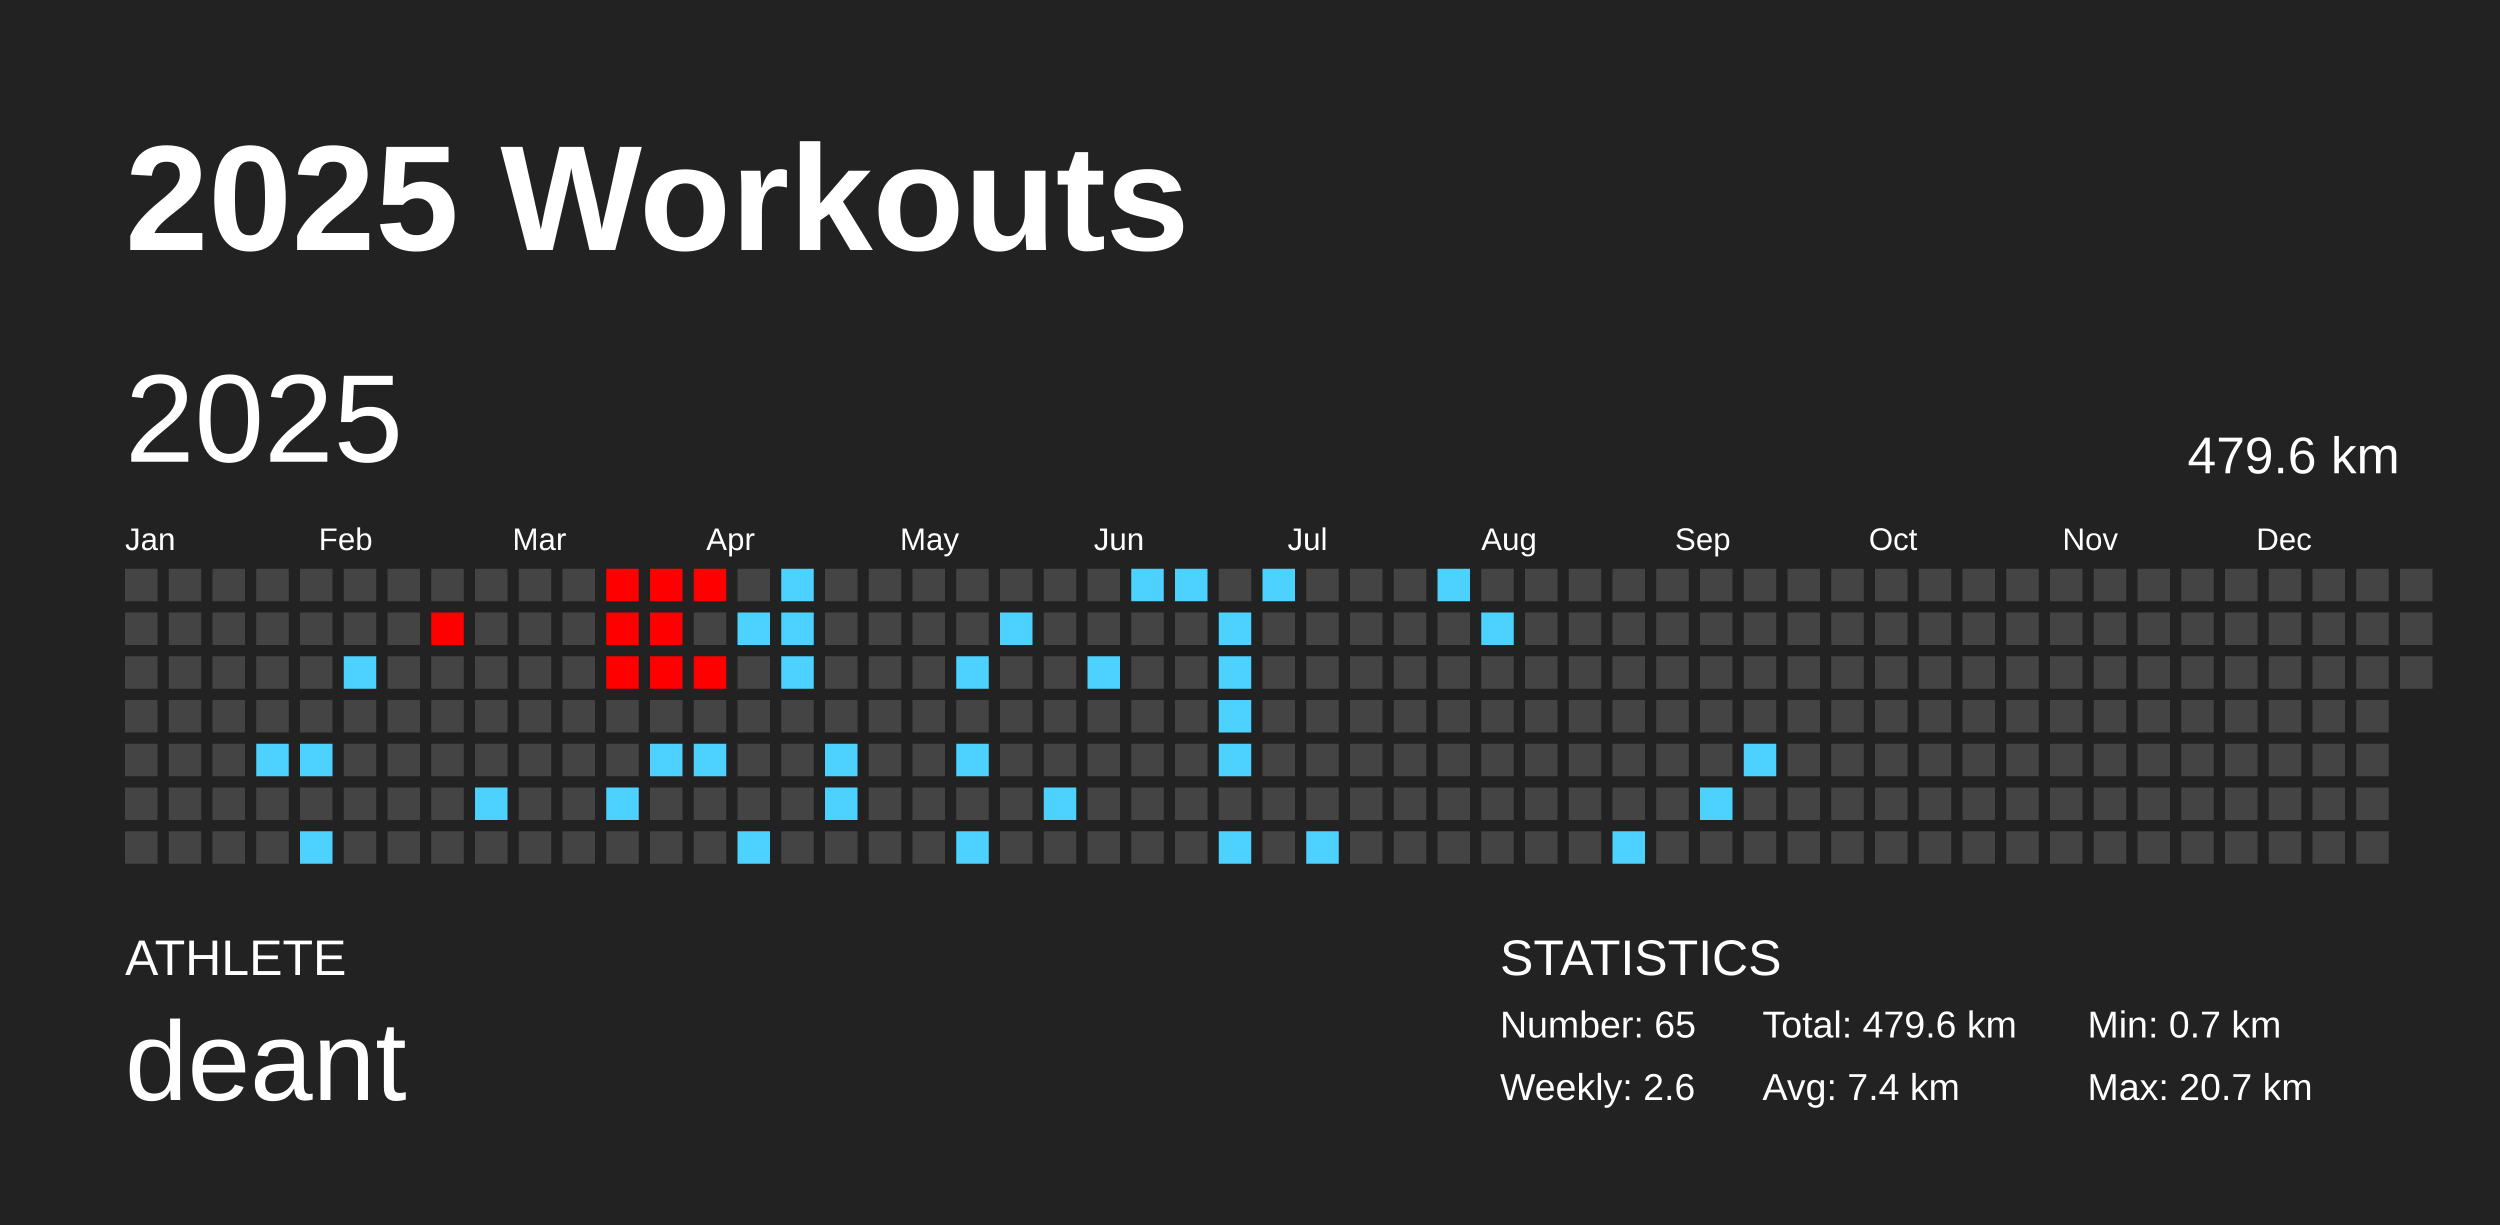
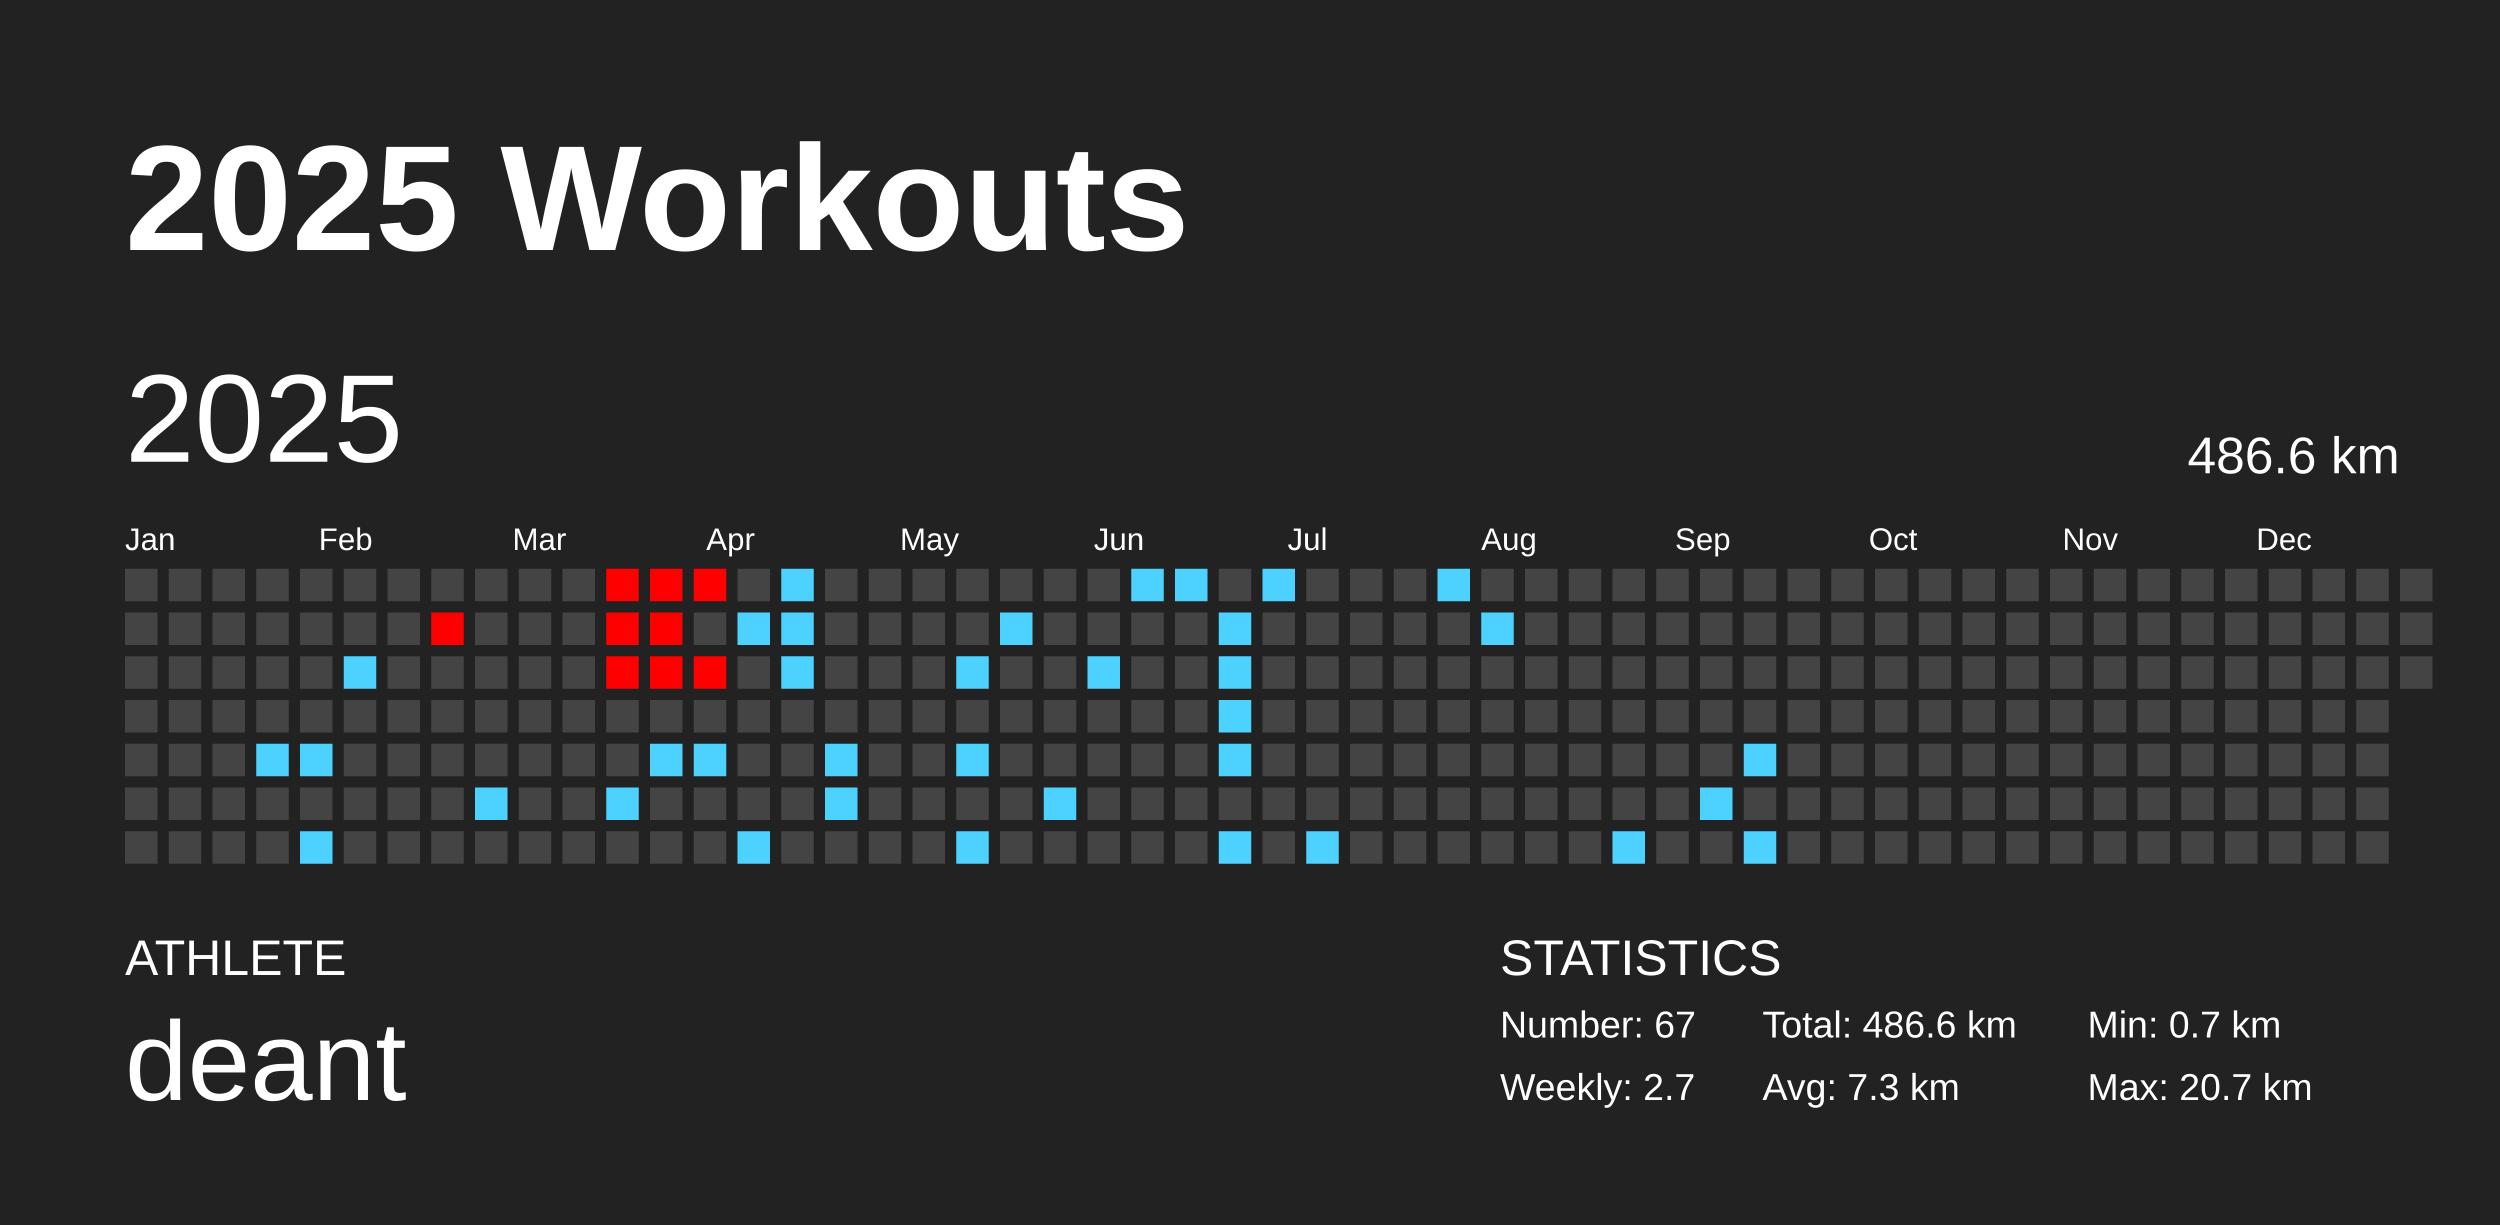
<svg xmlns="http://www.w3.org/2000/svg" baseProfile="full" height="98mm" version="1.1" viewBox="0,0,200,98" width="200mm">
  <defs />
  <rect fill="#222222" height="98" width="200" x="0" y="0" />
  <text fill="#FFFFFF" style="font-size:12px; font-family:Arial; font-weight:bold;" x="10" y="20">2025 Workouts</text>
  <text fill="#FFFFFF" style="font-size:4px; font-family:Arial" x="10" y="78">ATHLETE</text>
  <text fill="#FFFFFF" style="font-size:9px; font-family:Arial" x="10" y="88">deant</text>
  <text fill="#FFFFFF" style="font-size:4px; font-family:Arial" x="120" y="78">STATISTICS</text>
-   <text fill="#FFFFFF" style="font-size:3px; font-family:Arial" x="120" y="83">Number: 65</text>
-   <text fill="#FFFFFF" style="font-size:3px; font-family:Arial" x="120" y="88">Weekly: 2.6</text>
-   <text fill="#FFFFFF" style="font-size:3px; font-family:Arial" x="141" y="83">Total: 479.6 km</text>
-   <text fill="#FFFFFF" style="font-size:3px; font-family:Arial" x="141" y="88">Avg: 7.4 km</text>
+   <text fill="#FFFFFF" style="font-size:3px; font-family:Arial" x="120" y="83">Number: 67</text>
+   <text fill="#FFFFFF" style="font-size:3px; font-family:Arial" x="120" y="88">Weekly: 2.7</text>
+   <text fill="#FFFFFF" style="font-size:3px; font-family:Arial" x="141" y="83">Total: 486.6 km</text>
+   <text fill="#FFFFFF" style="font-size:3px; font-family:Arial" x="141" y="88">Avg: 7.3 km</text>
  <text fill="#FFFFFF" style="font-size:3px; font-family:Arial" x="167" y="83">Min: 0.7 km</text>
  <text fill="#FFFFFF" style="font-size:3px; font-family:Arial" x="167" y="88">Max: 20.7 km</text>
  <text dominant-baseline="hanging" fill="#FFFFFF" style="font-size:10.0px; font-family:Arial;" x="10" y="30">2025</text>
-   <text dominant-baseline="hanging" fill="#FFFFFF" style="font-size:4.125px; font-family:Arial;" x="175" y="35">479.6 km</text>
+   <text dominant-baseline="hanging" fill="#FFFFFF" style="font-size:4.125px; font-family:Arial;" x="175" y="35">486.6 km</text>
  <text fill="#FFFFFF" style="font-size:2.5px; font-family:Arial" x="10.0" y="44">Jan</text>
  <text fill="#FFFFFF" style="font-size:2.5px; font-family:Arial" x="25.5" y="44">Feb</text>
  <text fill="#FFFFFF" style="font-size:2.5px; font-family:Arial" x="41.0" y="44">Mar</text>
  <text fill="#FFFFFF" style="font-size:2.5px; font-family:Arial" x="56.5" y="44">Apr</text>
  <text fill="#FFFFFF" style="font-size:2.5px; font-family:Arial" x="72.0" y="44">May</text>
  <text fill="#FFFFFF" style="font-size:2.5px; font-family:Arial" x="87.5" y="44">Jun</text>
  <text fill="#FFFFFF" style="font-size:2.5px; font-family:Arial" x="103.0" y="44">Jul</text>
  <text fill="#FFFFFF" style="font-size:2.5px; font-family:Arial" x="118.5" y="44">Aug</text>
  <text fill="#FFFFFF" style="font-size:2.5px; font-family:Arial" x="134.0" y="44">Sep</text>
  <text fill="#FFFFFF" style="font-size:2.5px; font-family:Arial" x="149.5" y="44">Oct</text>
  <text fill="#FFFFFF" style="font-size:2.5px; font-family:Arial" x="165.0" y="44">Nov</text>
  <text fill="#FFFFFF" style="font-size:2.5px; font-family:Arial" x="180.5" y="44">Dec</text>
  <rect fill="#444444" height="2.6" width="2.6" x="10.0" y="45.5" />
  <rect fill="#444444" height="2.6" width="2.6" x="10.0" y="49.0" />
  <rect fill="#444444" height="2.6" width="2.6" x="10.0" y="52.5" />
  <rect fill="#444444" height="2.6" width="2.6" x="10.0" y="56.0" />
  <rect fill="#444444" height="2.6" width="2.6" x="10.0" y="59.5" />
  <rect fill="#444444" height="2.6" width="2.6" x="10.0" y="63.0" />
  <rect fill="#444444" height="2.6" width="2.6" x="10.0" y="66.5" />
  <rect fill="#444444" height="2.6" width="2.6" x="13.5" y="45.5" />
  <rect fill="#444444" height="2.6" width="2.6" x="13.5" y="49.0" />
  <rect fill="#444444" height="2.6" width="2.6" x="13.5" y="52.5" />
  <rect fill="#444444" height="2.6" width="2.6" x="13.5" y="56.0" />
  <rect fill="#444444" height="2.6" width="2.6" x="13.5" y="59.5" />
  <rect fill="#444444" height="2.6" width="2.6" x="13.5" y="63.0" />
  <rect fill="#444444" height="2.6" width="2.6" x="13.5" y="66.5" />
  <rect fill="#444444" height="2.6" width="2.6" x="17.0" y="45.5" />
  <rect fill="#444444" height="2.6" width="2.6" x="17.0" y="49.0" />
  <rect fill="#444444" height="2.6" width="2.6" x="17.0" y="52.5" />
  <rect fill="#444444" height="2.6" width="2.6" x="17.0" y="56.0" />
  <rect fill="#444444" height="2.6" width="2.6" x="17.0" y="59.5" />
  <rect fill="#444444" height="2.6" width="2.6" x="17.0" y="63.0" />
  <rect fill="#444444" height="2.6" width="2.6" x="17.0" y="66.5" />
  <rect fill="#444444" height="2.6" width="2.6" x="20.5" y="45.5" />
  <rect fill="#444444" height="2.6" width="2.6" x="20.5" y="49.0" />
  <rect fill="#444444" height="2.6" width="2.6" x="20.5" y="52.5" />
  <rect fill="#444444" height="2.6" width="2.6" x="20.5" y="56.0" />
  <rect fill="#4dd2ff" height="2.6" width="2.6" x="20.5" y="59.5" />
  <rect fill="#444444" height="2.6" width="2.6" x="20.5" y="63.0" />
  <rect fill="#444444" height="2.6" width="2.6" x="20.5" y="66.5" />
  <rect fill="#444444" height="2.6" width="2.6" x="24.0" y="45.5" />
  <rect fill="#444444" height="2.6" width="2.6" x="24.0" y="49.0" />
  <rect fill="#444444" height="2.6" width="2.6" x="24.0" y="52.5" />
  <rect fill="#444444" height="2.6" width="2.6" x="24.0" y="56.0" />
  <rect fill="#4dd2ff" height="2.6" width="2.6" x="24.0" y="59.5" />
  <rect fill="#444444" height="2.6" width="2.6" x="24.0" y="63.0" />
  <rect fill="#4dd2ff" height="2.6" width="2.6" x="24.0" y="66.5" />
  <rect fill="#444444" height="2.6" width="2.6" x="27.5" y="45.5" />
  <rect fill="#444444" height="2.6" width="2.6" x="27.5" y="49.0" />
  <rect fill="#4dd2ff" height="2.6" width="2.6" x="27.5" y="52.5" />
  <rect fill="#444444" height="2.6" width="2.6" x="27.5" y="56.0" />
  <rect fill="#444444" height="2.6" width="2.6" x="27.5" y="59.5" />
  <rect fill="#444444" height="2.6" width="2.6" x="27.5" y="63.0" />
  <rect fill="#444444" height="2.6" width="2.6" x="27.5" y="66.5" />
  <rect fill="#444444" height="2.6" width="2.6" x="31.0" y="45.5" />
  <rect fill="#444444" height="2.6" width="2.6" x="31.0" y="49.0" />
  <rect fill="#444444" height="2.6" width="2.6" x="31.0" y="52.5" />
  <rect fill="#444444" height="2.6" width="2.6" x="31.0" y="56.0" />
  <rect fill="#444444" height="2.6" width="2.6" x="31.0" y="59.5" />
  <rect fill="#444444" height="2.6" width="2.6" x="31.0" y="63.0" />
  <rect fill="#444444" height="2.6" width="2.6" x="31.0" y="66.5" />
  <rect fill="#444444" height="2.6" width="2.6" x="34.5" y="45.5" />
  <rect fill="red" height="2.6" width="2.6" x="34.5" y="49.0" />
  <rect fill="#444444" height="2.6" width="2.6" x="34.5" y="52.5" />
  <rect fill="#444444" height="2.6" width="2.6" x="34.5" y="56.0" />
  <rect fill="#444444" height="2.6" width="2.6" x="34.5" y="59.5" />
  <rect fill="#444444" height="2.6" width="2.6" x="34.5" y="63.0" />
  <rect fill="#444444" height="2.6" width="2.6" x="34.5" y="66.5" />
  <rect fill="#444444" height="2.6" width="2.6" x="38.0" y="45.5" />
  <rect fill="#444444" height="2.6" width="2.6" x="38.0" y="49.0" />
  <rect fill="#444444" height="2.6" width="2.6" x="38.0" y="52.5" />
  <rect fill="#444444" height="2.6" width="2.6" x="38.0" y="56.0" />
  <rect fill="#444444" height="2.6" width="2.6" x="38.0" y="59.5" />
  <rect fill="#4dd2ff" height="2.6" width="2.6" x="38.0" y="63.0" />
  <rect fill="#444444" height="2.6" width="2.6" x="38.0" y="66.5" />
  <rect fill="#444444" height="2.6" width="2.6" x="41.5" y="45.5" />
  <rect fill="#444444" height="2.6" width="2.6" x="41.5" y="49.0" />
  <rect fill="#444444" height="2.6" width="2.6" x="41.5" y="52.5" />
  <rect fill="#444444" height="2.6" width="2.6" x="41.5" y="56.0" />
  <rect fill="#444444" height="2.6" width="2.6" x="41.5" y="59.5" />
  <rect fill="#444444" height="2.6" width="2.6" x="41.5" y="63.0" />
  <rect fill="#444444" height="2.6" width="2.6" x="41.5" y="66.5" />
  <rect fill="#444444" height="2.6" width="2.6" x="45.0" y="45.5" />
  <rect fill="#444444" height="2.6" width="2.6" x="45.0" y="49.0" />
  <rect fill="#444444" height="2.6" width="2.6" x="45.0" y="52.5" />
  <rect fill="#444444" height="2.6" width="2.6" x="45.0" y="56.0" />
  <rect fill="#444444" height="2.6" width="2.6" x="45.0" y="59.5" />
  <rect fill="#444444" height="2.6" width="2.6" x="45.0" y="63.0" />
  <rect fill="#444444" height="2.6" width="2.6" x="45.0" y="66.5" />
  <rect fill="red" height="2.6" width="2.6" x="48.5" y="45.5" />
  <rect fill="red" height="2.6" width="2.6" x="48.5" y="49.0" />
  <rect fill="red" height="2.6" width="2.6" x="48.5" y="52.5" />
  <rect fill="#444444" height="2.6" width="2.6" x="48.5" y="56.0" />
  <rect fill="#444444" height="2.6" width="2.6" x="48.5" y="59.5" />
  <rect fill="#4dd2ff" height="2.6" width="2.6" x="48.5" y="63.0" />
  <rect fill="#444444" height="2.6" width="2.6" x="48.5" y="66.5" />
  <rect fill="red" height="2.6" width="2.6" x="52.0" y="45.5" />
  <rect fill="red" height="2.6" width="2.6" x="52.0" y="49.0" />
  <rect fill="red" height="2.6" width="2.6" x="52.0" y="52.5" />
  <rect fill="#444444" height="2.6" width="2.6" x="52.0" y="56.0" />
  <rect fill="#4dd2ff" height="2.6" width="2.6" x="52.0" y="59.5" />
  <rect fill="#444444" height="2.6" width="2.6" x="52.0" y="63.0" />
  <rect fill="#444444" height="2.6" width="2.6" x="52.0" y="66.5" />
  <rect fill="red" height="2.6" width="2.6" x="55.5" y="45.5" />
  <rect fill="#444444" height="2.6" width="2.6" x="55.5" y="49.0" />
  <rect fill="red" height="2.6" width="2.6" x="55.5" y="52.5" />
  <rect fill="#444444" height="2.6" width="2.6" x="55.5" y="56.0" />
  <rect fill="#4dd2ff" height="2.6" width="2.6" x="55.5" y="59.5" />
  <rect fill="#444444" height="2.6" width="2.6" x="55.5" y="63.0" />
  <rect fill="#444444" height="2.6" width="2.6" x="55.5" y="66.5" />
  <rect fill="#444444" height="2.6" width="2.6" x="59.0" y="45.5" />
  <rect fill="#4dd2ff" height="2.6" width="2.6" x="59.0" y="49.0" />
  <rect fill="#444444" height="2.6" width="2.6" x="59.0" y="52.5" />
  <rect fill="#444444" height="2.6" width="2.6" x="59.0" y="56.0" />
  <rect fill="#444444" height="2.6" width="2.6" x="59.0" y="59.5" />
  <rect fill="#444444" height="2.6" width="2.6" x="59.0" y="63.0" />
  <rect fill="#4dd2ff" height="2.6" width="2.6" x="59.0" y="66.5" />
  <rect fill="#4dd2ff" height="2.6" width="2.6" x="62.5" y="45.5" />
  <rect fill="#4dd2ff" height="2.6" width="2.6" x="62.5" y="49.0" />
  <rect fill="#4dd2ff" height="2.6" width="2.6" x="62.5" y="52.5" />
  <rect fill="#444444" height="2.6" width="2.6" x="62.5" y="56.0" />
  <rect fill="#444444" height="2.6" width="2.6" x="62.5" y="59.5" />
  <rect fill="#444444" height="2.6" width="2.6" x="62.5" y="63.0" />
  <rect fill="#444444" height="2.6" width="2.6" x="62.5" y="66.5" />
  <rect fill="#444444" height="2.6" width="2.6" x="66.0" y="45.5" />
  <rect fill="#444444" height="2.6" width="2.6" x="66.0" y="49.0" />
  <rect fill="#444444" height="2.6" width="2.6" x="66.0" y="52.5" />
  <rect fill="#444444" height="2.6" width="2.6" x="66.0" y="56.0" />
  <rect fill="#4dd2ff" height="2.6" width="2.6" x="66.0" y="59.5" />
  <rect fill="#4dd2ff" height="2.6" width="2.6" x="66.0" y="63.0" />
  <rect fill="#444444" height="2.6" width="2.6" x="66.0" y="66.5" />
  <rect fill="#444444" height="2.6" width="2.6" x="69.5" y="45.5" />
  <rect fill="#444444" height="2.6" width="2.6" x="69.5" y="49.0" />
  <rect fill="#444444" height="2.6" width="2.6" x="69.5" y="52.5" />
  <rect fill="#444444" height="2.6" width="2.6" x="69.5" y="56.0" />
  <rect fill="#444444" height="2.6" width="2.6" x="69.5" y="59.5" />
  <rect fill="#444444" height="2.6" width="2.6" x="69.5" y="63.0" />
  <rect fill="#444444" height="2.6" width="2.6" x="69.5" y="66.5" />
  <rect fill="#444444" height="2.6" width="2.6" x="73.0" y="45.5" />
  <rect fill="#444444" height="2.6" width="2.6" x="73.0" y="49.0" />
  <rect fill="#444444" height="2.6" width="2.6" x="73.0" y="52.5" />
  <rect fill="#444444" height="2.6" width="2.6" x="73.0" y="56.0" />
  <rect fill="#444444" height="2.6" width="2.6" x="73.0" y="59.5" />
  <rect fill="#444444" height="2.6" width="2.6" x="73.0" y="63.0" />
  <rect fill="#444444" height="2.6" width="2.6" x="73.0" y="66.5" />
  <rect fill="#444444" height="2.6" width="2.6" x="76.5" y="45.5" />
  <rect fill="#444444" height="2.6" width="2.6" x="76.5" y="49.0" />
  <rect fill="#4dd2ff" height="2.6" width="2.6" x="76.5" y="52.5" />
  <rect fill="#444444" height="2.6" width="2.6" x="76.5" y="56.0" />
  <rect fill="#4dd2ff" height="2.6" width="2.6" x="76.5" y="59.5" />
  <rect fill="#444444" height="2.6" width="2.6" x="76.5" y="63.0" />
  <rect fill="#4dd2ff" height="2.6" width="2.6" x="76.5" y="66.5" />
  <rect fill="#444444" height="2.6" width="2.6" x="80.0" y="45.5" />
  <rect fill="#4dd2ff" height="2.6" width="2.6" x="80.0" y="49.0" />
  <rect fill="#444444" height="2.6" width="2.6" x="80.0" y="52.5" />
  <rect fill="#444444" height="2.6" width="2.6" x="80.0" y="56.0" />
  <rect fill="#444444" height="2.6" width="2.6" x="80.0" y="59.5" />
  <rect fill="#444444" height="2.6" width="2.6" x="80.0" y="63.0" />
  <rect fill="#444444" height="2.6" width="2.6" x="80.0" y="66.5" />
  <rect fill="#444444" height="2.6" width="2.6" x="83.5" y="45.5" />
  <rect fill="#444444" height="2.6" width="2.6" x="83.5" y="49.0" />
  <rect fill="#444444" height="2.6" width="2.6" x="83.5" y="52.5" />
  <rect fill="#444444" height="2.6" width="2.6" x="83.5" y="56.0" />
  <rect fill="#444444" height="2.6" width="2.6" x="83.5" y="59.5" />
  <rect fill="#4dd2ff" height="2.6" width="2.6" x="83.5" y="63.0" />
  <rect fill="#444444" height="2.6" width="2.6" x="83.5" y="66.5" />
  <rect fill="#444444" height="2.6" width="2.6" x="87.0" y="45.5" />
  <rect fill="#444444" height="2.6" width="2.6" x="87.0" y="49.0" />
  <rect fill="#4dd2ff" height="2.6" width="2.6" x="87.0" y="52.5" />
  <rect fill="#444444" height="2.6" width="2.6" x="87.0" y="56.0" />
  <rect fill="#444444" height="2.6" width="2.6" x="87.0" y="59.5" />
  <rect fill="#444444" height="2.6" width="2.6" x="87.0" y="63.0" />
  <rect fill="#444444" height="2.6" width="2.6" x="87.0" y="66.5" />
  <rect fill="#4dd2ff" height="2.6" width="2.6" x="90.5" y="45.5" />
  <rect fill="#444444" height="2.6" width="2.6" x="90.5" y="49.0" />
  <rect fill="#444444" height="2.6" width="2.6" x="90.5" y="52.5" />
  <rect fill="#444444" height="2.6" width="2.6" x="90.5" y="56.0" />
  <rect fill="#444444" height="2.6" width="2.6" x="90.5" y="59.5" />
  <rect fill="#444444" height="2.6" width="2.6" x="90.5" y="63.0" />
  <rect fill="#444444" height="2.6" width="2.6" x="90.5" y="66.5" />
  <rect fill="#4dd2ff" height="2.6" width="2.6" x="94.0" y="45.5" />
  <rect fill="#444444" height="2.6" width="2.6" x="94.0" y="49.0" />
  <rect fill="#444444" height="2.6" width="2.6" x="94.0" y="52.5" />
  <rect fill="#444444" height="2.6" width="2.6" x="94.0" y="56.0" />
  <rect fill="#444444" height="2.6" width="2.6" x="94.0" y="59.5" />
  <rect fill="#444444" height="2.6" width="2.6" x="94.0" y="63.0" />
  <rect fill="#444444" height="2.6" width="2.6" x="94.0" y="66.5" />
  <rect fill="#444444" height="2.6" width="2.6" x="97.5" y="45.5" />
  <rect fill="#4dd2ff" height="2.6" width="2.6" x="97.5" y="49.0" />
  <rect fill="#4dd2ff" height="2.6" width="2.6" x="97.5" y="52.5" />
  <rect fill="#4dd2ff" height="2.6" width="2.6" x="97.5" y="56.0" />
  <rect fill="#4dd2ff" height="2.6" width="2.6" x="97.5" y="59.5" />
  <rect fill="#444444" height="2.6" width="2.6" x="97.5" y="63.0" />
  <rect fill="#4dd2ff" height="2.6" width="2.6" x="97.5" y="66.5" />
  <rect fill="#4dd2ff" height="2.6" width="2.6" x="101.0" y="45.5" />
  <rect fill="#444444" height="2.6" width="2.6" x="101.0" y="49.0" />
  <rect fill="#444444" height="2.6" width="2.6" x="101.0" y="52.5" />
  <rect fill="#444444" height="2.6" width="2.6" x="101.0" y="56.0" />
  <rect fill="#444444" height="2.6" width="2.6" x="101.0" y="59.5" />
  <rect fill="#444444" height="2.6" width="2.6" x="101.0" y="63.0" />
  <rect fill="#444444" height="2.6" width="2.6" x="101.0" y="66.5" />
  <rect fill="#444444" height="2.6" width="2.6" x="104.5" y="45.5" />
  <rect fill="#444444" height="2.6" width="2.6" x="104.5" y="49.0" />
  <rect fill="#444444" height="2.6" width="2.6" x="104.5" y="52.5" />
  <rect fill="#444444" height="2.6" width="2.6" x="104.5" y="56.0" />
  <rect fill="#444444" height="2.6" width="2.6" x="104.5" y="59.5" />
  <rect fill="#444444" height="2.6" width="2.6" x="104.5" y="63.0" />
  <rect fill="#4dd2ff" height="2.6" width="2.6" x="104.5" y="66.5" />
  <rect fill="#444444" height="2.6" width="2.6" x="108.0" y="45.5" />
  <rect fill="#444444" height="2.6" width="2.6" x="108.0" y="49.0" />
  <rect fill="#444444" height="2.6" width="2.6" x="108.0" y="52.5" />
  <rect fill="#444444" height="2.6" width="2.6" x="108.0" y="56.0" />
  <rect fill="#444444" height="2.6" width="2.6" x="108.0" y="59.5" />
  <rect fill="#444444" height="2.6" width="2.6" x="108.0" y="63.0" />
  <rect fill="#444444" height="2.6" width="2.6" x="108.0" y="66.5" />
  <rect fill="#444444" height="2.6" width="2.6" x="111.5" y="45.5" />
  <rect fill="#444444" height="2.6" width="2.6" x="111.5" y="49.0" />
  <rect fill="#444444" height="2.6" width="2.6" x="111.5" y="52.5" />
  <rect fill="#444444" height="2.6" width="2.6" x="111.5" y="56.0" />
  <rect fill="#444444" height="2.6" width="2.6" x="111.5" y="59.5" />
  <rect fill="#444444" height="2.6" width="2.6" x="111.5" y="63.0" />
  <rect fill="#444444" height="2.6" width="2.6" x="111.5" y="66.5" />
  <rect fill="#4dd2ff" height="2.6" width="2.6" x="115.0" y="45.5" />
  <rect fill="#444444" height="2.6" width="2.6" x="115.0" y="49.0" />
  <rect fill="#444444" height="2.6" width="2.6" x="115.0" y="52.5" />
  <rect fill="#444444" height="2.6" width="2.6" x="115.0" y="56.0" />
  <rect fill="#444444" height="2.6" width="2.6" x="115.0" y="59.5" />
  <rect fill="#444444" height="2.6" width="2.6" x="115.0" y="63.0" />
  <rect fill="#444444" height="2.6" width="2.6" x="115.0" y="66.5" />
  <rect fill="#444444" height="2.6" width="2.6" x="118.5" y="45.5" />
  <rect fill="#4dd2ff" height="2.6" width="2.6" x="118.5" y="49.0" />
  <rect fill="#444444" height="2.6" width="2.6" x="118.5" y="52.5" />
  <rect fill="#444444" height="2.6" width="2.6" x="118.5" y="56.0" />
  <rect fill="#444444" height="2.6" width="2.6" x="118.5" y="59.5" />
  <rect fill="#444444" height="2.6" width="2.6" x="118.5" y="63.0" />
  <rect fill="#444444" height="2.6" width="2.6" x="118.5" y="66.5" />
  <rect fill="#444444" height="2.6" width="2.6" x="122.0" y="45.5" />
  <rect fill="#444444" height="2.6" width="2.6" x="122.0" y="49.0" />
  <rect fill="#444444" height="2.6" width="2.6" x="122.0" y="52.5" />
  <rect fill="#444444" height="2.6" width="2.6" x="122.0" y="56.0" />
  <rect fill="#444444" height="2.6" width="2.6" x="122.0" y="59.5" />
  <rect fill="#444444" height="2.6" width="2.6" x="122.0" y="63.0" />
  <rect fill="#444444" height="2.6" width="2.6" x="122.0" y="66.5" />
  <rect fill="#444444" height="2.6" width="2.6" x="125.5" y="45.5" />
  <rect fill="#444444" height="2.6" width="2.6" x="125.5" y="49.0" />
  <rect fill="#444444" height="2.6" width="2.6" x="125.5" y="52.5" />
  <rect fill="#444444" height="2.6" width="2.6" x="125.5" y="56.0" />
  <rect fill="#444444" height="2.6" width="2.6" x="125.5" y="59.5" />
  <rect fill="#444444" height="2.6" width="2.6" x="125.5" y="63.0" />
  <rect fill="#444444" height="2.6" width="2.6" x="125.5" y="66.5" />
  <rect fill="#444444" height="2.6" width="2.6" x="129.0" y="45.5" />
  <rect fill="#444444" height="2.6" width="2.6" x="129.0" y="49.0" />
  <rect fill="#444444" height="2.6" width="2.6" x="129.0" y="52.5" />
  <rect fill="#444444" height="2.6" width="2.6" x="129.0" y="56.0" />
  <rect fill="#444444" height="2.6" width="2.6" x="129.0" y="59.5" />
  <rect fill="#444444" height="2.6" width="2.6" x="129.0" y="63.0" />
  <rect fill="#4dd2ff" height="2.6" width="2.6" x="129.0" y="66.5" />
  <rect fill="#444444" height="2.6" width="2.6" x="132.5" y="45.5" />
  <rect fill="#444444" height="2.6" width="2.6" x="132.5" y="49.0" />
  <rect fill="#444444" height="2.6" width="2.6" x="132.5" y="52.5" />
  <rect fill="#444444" height="2.6" width="2.6" x="132.5" y="56.0" />
  <rect fill="#444444" height="2.6" width="2.6" x="132.5" y="59.5" />
  <rect fill="#444444" height="2.6" width="2.6" x="132.5" y="63.0" />
  <rect fill="#444444" height="2.6" width="2.6" x="132.5" y="66.5" />
  <rect fill="#444444" height="2.6" width="2.6" x="136.0" y="45.5" />
  <rect fill="#444444" height="2.6" width="2.6" x="136.0" y="49.0" />
  <rect fill="#444444" height="2.6" width="2.6" x="136.0" y="52.5" />
  <rect fill="#444444" height="2.6" width="2.6" x="136.0" y="56.0" />
  <rect fill="#444444" height="2.6" width="2.6" x="136.0" y="59.5" />
  <rect fill="#4dd2ff" height="2.6" width="2.6" x="136.0" y="63.0" />
  <rect fill="#444444" height="2.6" width="2.6" x="136.0" y="66.5" />
  <rect fill="#444444" height="2.6" width="2.6" x="139.5" y="45.5" />
  <rect fill="#444444" height="2.6" width="2.6" x="139.5" y="49.0" />
  <rect fill="#444444" height="2.6" width="2.6" x="139.5" y="52.5" />
  <rect fill="#444444" height="2.6" width="2.6" x="139.5" y="56.0" />
  <rect fill="#4dd2ff" height="2.6" width="2.6" x="139.5" y="59.5" />
  <rect fill="#444444" height="2.6" width="2.6" x="139.5" y="63.0" />
-   <rect fill="#444444" height="2.6" width="2.6" x="139.5" y="66.5" />
+   <rect fill="#4dd2ff" height="2.6" width="2.6" x="139.5" y="66.5" />
  <rect fill="#444444" height="2.6" width="2.6" x="143.0" y="45.5" />
  <rect fill="#444444" height="2.6" width="2.6" x="143.0" y="49.0" />
  <rect fill="#444444" height="2.6" width="2.6" x="143.0" y="52.5" />
  <rect fill="#444444" height="2.6" width="2.6" x="143.0" y="56.0" />
  <rect fill="#444444" height="2.6" width="2.6" x="143.0" y="59.5" />
  <rect fill="#444444" height="2.6" width="2.6" x="143.0" y="63.0" />
  <rect fill="#444444" height="2.6" width="2.6" x="143.0" y="66.5" />
  <rect fill="#444444" height="2.6" width="2.6" x="146.5" y="45.5" />
  <rect fill="#444444" height="2.6" width="2.6" x="146.5" y="49.0" />
  <rect fill="#444444" height="2.6" width="2.6" x="146.5" y="52.5" />
  <rect fill="#444444" height="2.6" width="2.6" x="146.5" y="56.0" />
  <rect fill="#444444" height="2.6" width="2.6" x="146.5" y="59.5" />
  <rect fill="#444444" height="2.6" width="2.6" x="146.5" y="63.0" />
  <rect fill="#444444" height="2.6" width="2.6" x="146.5" y="66.5" />
  <rect fill="#444444" height="2.6" width="2.6" x="150.0" y="45.5" />
  <rect fill="#444444" height="2.6" width="2.6" x="150.0" y="49.0" />
  <rect fill="#444444" height="2.6" width="2.6" x="150.0" y="52.5" />
  <rect fill="#444444" height="2.6" width="2.6" x="150.0" y="56.0" />
  <rect fill="#444444" height="2.6" width="2.6" x="150.0" y="59.5" />
  <rect fill="#444444" height="2.6" width="2.6" x="150.0" y="63.0" />
  <rect fill="#444444" height="2.6" width="2.6" x="150.0" y="66.5" />
  <rect fill="#444444" height="2.6" width="2.6" x="153.5" y="45.5" />
  <rect fill="#444444" height="2.6" width="2.6" x="153.5" y="49.0" />
  <rect fill="#444444" height="2.6" width="2.6" x="153.5" y="52.5" />
  <rect fill="#444444" height="2.6" width="2.6" x="153.5" y="56.0" />
  <rect fill="#444444" height="2.6" width="2.6" x="153.5" y="59.5" />
  <rect fill="#444444" height="2.6" width="2.6" x="153.5" y="63.0" />
  <rect fill="#444444" height="2.6" width="2.6" x="153.5" y="66.5" />
  <rect fill="#444444" height="2.6" width="2.6" x="157.0" y="45.5" />
  <rect fill="#444444" height="2.6" width="2.6" x="157.0" y="49.0" />
  <rect fill="#444444" height="2.6" width="2.6" x="157.0" y="52.5" />
  <rect fill="#444444" height="2.6" width="2.6" x="157.0" y="56.0" />
  <rect fill="#444444" height="2.6" width="2.6" x="157.0" y="59.5" />
  <rect fill="#444444" height="2.6" width="2.6" x="157.0" y="63.0" />
  <rect fill="#444444" height="2.6" width="2.6" x="157.0" y="66.5" />
  <rect fill="#444444" height="2.6" width="2.6" x="160.5" y="45.5" />
  <rect fill="#444444" height="2.6" width="2.6" x="160.5" y="49.0" />
  <rect fill="#444444" height="2.6" width="2.6" x="160.5" y="52.5" />
  <rect fill="#444444" height="2.6" width="2.6" x="160.5" y="56.0" />
  <rect fill="#444444" height="2.6" width="2.6" x="160.5" y="59.5" />
  <rect fill="#444444" height="2.6" width="2.6" x="160.5" y="63.0" />
  <rect fill="#444444" height="2.6" width="2.6" x="160.5" y="66.5" />
  <rect fill="#444444" height="2.6" width="2.6" x="164.0" y="45.5" />
  <rect fill="#444444" height="2.6" width="2.6" x="164.0" y="49.0" />
  <rect fill="#444444" height="2.6" width="2.6" x="164.0" y="52.5" />
  <rect fill="#444444" height="2.6" width="2.6" x="164.0" y="56.0" />
  <rect fill="#444444" height="2.6" width="2.6" x="164.0" y="59.5" />
  <rect fill="#444444" height="2.6" width="2.6" x="164.0" y="63.0" />
  <rect fill="#444444" height="2.6" width="2.6" x="164.0" y="66.5" />
  <rect fill="#444444" height="2.6" width="2.6" x="167.5" y="45.5" />
  <rect fill="#444444" height="2.6" width="2.6" x="167.5" y="49.0" />
  <rect fill="#444444" height="2.6" width="2.6" x="167.5" y="52.5" />
  <rect fill="#444444" height="2.6" width="2.6" x="167.5" y="56.0" />
  <rect fill="#444444" height="2.6" width="2.6" x="167.5" y="59.5" />
  <rect fill="#444444" height="2.6" width="2.6" x="167.5" y="63.0" />
  <rect fill="#444444" height="2.6" width="2.6" x="167.5" y="66.5" />
  <rect fill="#444444" height="2.6" width="2.6" x="171.0" y="45.5" />
  <rect fill="#444444" height="2.6" width="2.6" x="171.0" y="49.0" />
  <rect fill="#444444" height="2.6" width="2.6" x="171.0" y="52.5" />
  <rect fill="#444444" height="2.6" width="2.6" x="171.0" y="56.0" />
  <rect fill="#444444" height="2.6" width="2.6" x="171.0" y="59.5" />
  <rect fill="#444444" height="2.6" width="2.6" x="171.0" y="63.0" />
  <rect fill="#444444" height="2.6" width="2.6" x="171.0" y="66.5" />
  <rect fill="#444444" height="2.6" width="2.6" x="174.5" y="45.5" />
  <rect fill="#444444" height="2.6" width="2.6" x="174.5" y="49.0" />
  <rect fill="#444444" height="2.6" width="2.6" x="174.5" y="52.5" />
  <rect fill="#444444" height="2.6" width="2.6" x="174.5" y="56.0" />
  <rect fill="#444444" height="2.6" width="2.6" x="174.5" y="59.5" />
  <rect fill="#444444" height="2.6" width="2.6" x="174.5" y="63.0" />
  <rect fill="#444444" height="2.6" width="2.6" x="174.5" y="66.5" />
  <rect fill="#444444" height="2.6" width="2.6" x="178.0" y="45.5" />
  <rect fill="#444444" height="2.6" width="2.6" x="178.0" y="49.0" />
  <rect fill="#444444" height="2.6" width="2.6" x="178.0" y="52.5" />
  <rect fill="#444444" height="2.6" width="2.6" x="178.0" y="56.0" />
  <rect fill="#444444" height="2.6" width="2.6" x="178.0" y="59.5" />
  <rect fill="#444444" height="2.6" width="2.6" x="178.0" y="63.0" />
  <rect fill="#444444" height="2.6" width="2.6" x="178.0" y="66.5" />
  <rect fill="#444444" height="2.6" width="2.6" x="181.5" y="45.5" />
  <rect fill="#444444" height="2.6" width="2.6" x="181.5" y="49.0" />
  <rect fill="#444444" height="2.6" width="2.6" x="181.5" y="52.5" />
  <rect fill="#444444" height="2.6" width="2.6" x="181.5" y="56.0" />
  <rect fill="#444444" height="2.6" width="2.6" x="181.5" y="59.5" />
  <rect fill="#444444" height="2.6" width="2.6" x="181.5" y="63.0" />
  <rect fill="#444444" height="2.6" width="2.6" x="181.5" y="66.5" />
  <rect fill="#444444" height="2.6" width="2.6" x="185.0" y="45.5" />
  <rect fill="#444444" height="2.6" width="2.6" x="185.0" y="49.0" />
  <rect fill="#444444" height="2.6" width="2.6" x="185.0" y="52.5" />
  <rect fill="#444444" height="2.6" width="2.6" x="185.0" y="56.0" />
  <rect fill="#444444" height="2.6" width="2.6" x="185.0" y="59.5" />
  <rect fill="#444444" height="2.6" width="2.6" x="185.0" y="63.0" />
  <rect fill="#444444" height="2.6" width="2.6" x="185.0" y="66.5" />
  <rect fill="#444444" height="2.6" width="2.6" x="188.5" y="45.5" />
  <rect fill="#444444" height="2.6" width="2.6" x="188.5" y="49.0" />
  <rect fill="#444444" height="2.6" width="2.6" x="188.5" y="52.5" />
  <rect fill="#444444" height="2.6" width="2.6" x="188.5" y="56.0" />
  <rect fill="#444444" height="2.6" width="2.6" x="188.5" y="59.5" />
  <rect fill="#444444" height="2.6" width="2.6" x="188.5" y="63.0" />
  <rect fill="#444444" height="2.6" width="2.6" x="188.5" y="66.5" />
  <rect fill="#444444" height="2.6" width="2.6" x="192.0" y="45.5" />
  <rect fill="#444444" height="2.6" width="2.6" x="192.0" y="49.0" />
  <rect fill="#444444" height="2.6" width="2.6" x="192.0" y="52.5" />
</svg>
